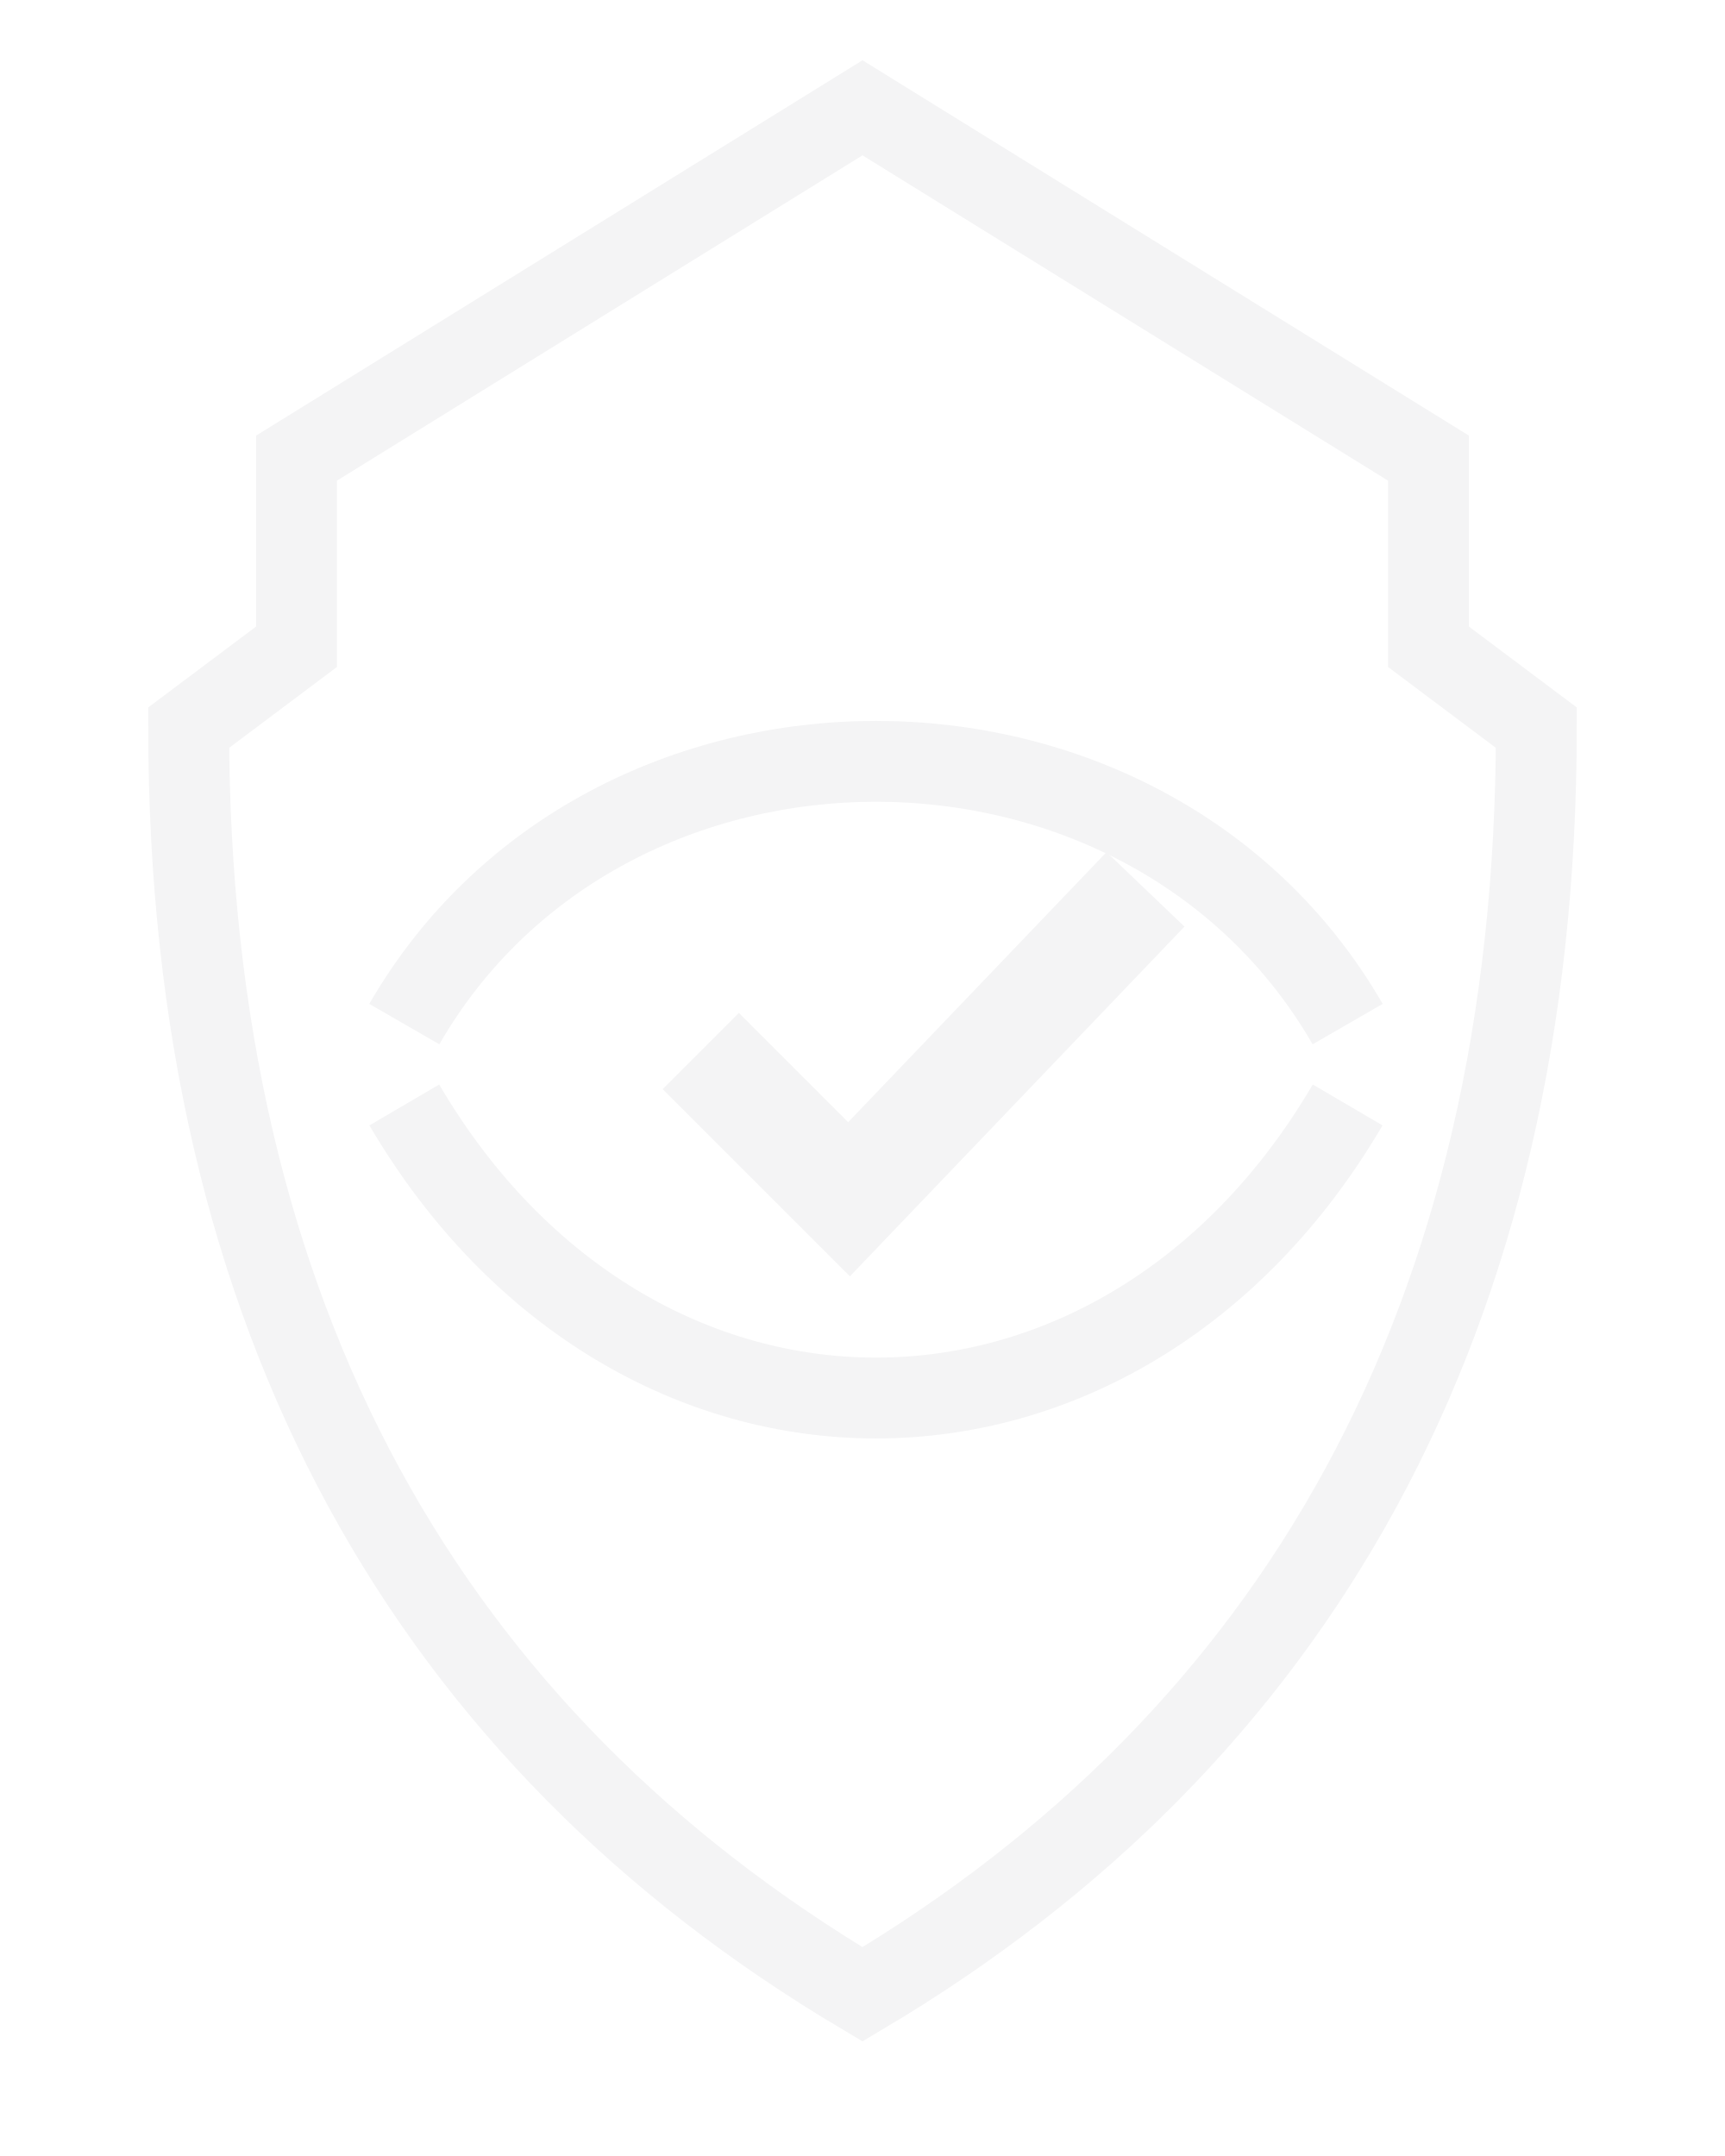
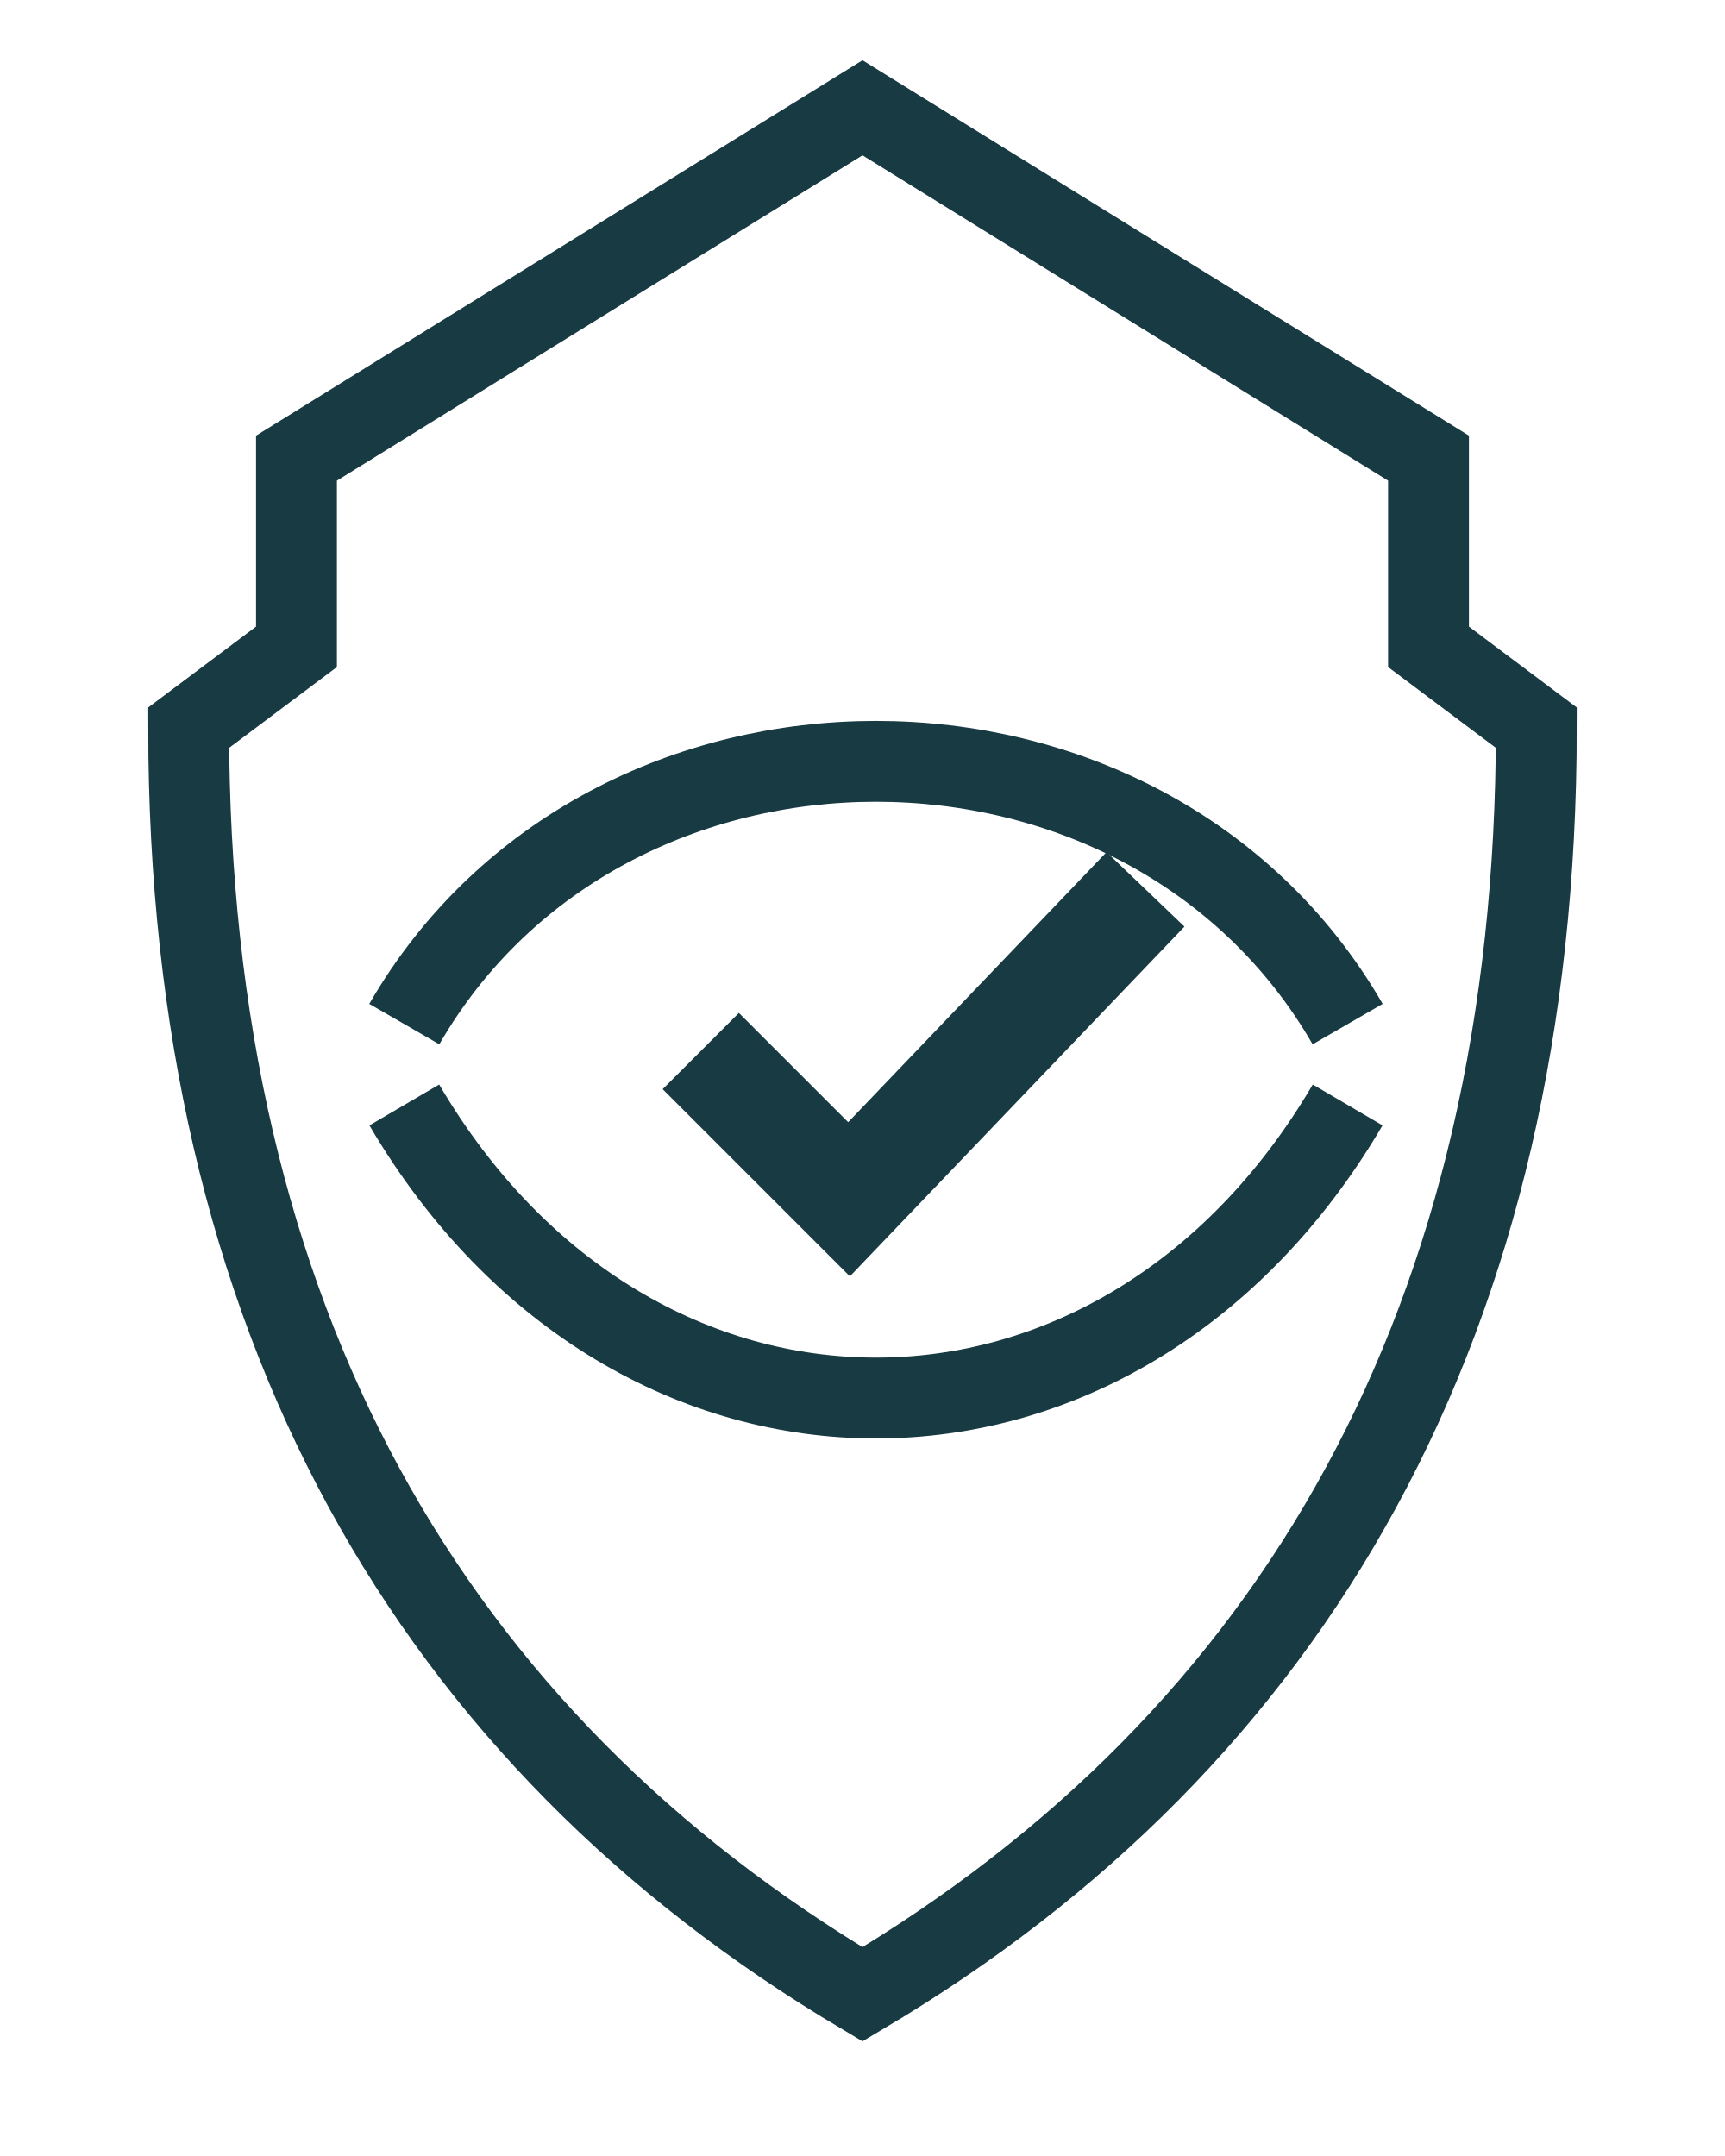
<svg xmlns="http://www.w3.org/2000/svg" viewBox="0 0 128 160" role="img" aria-label="TruthLens">
-   <path d="M64 8 106 34V48L114 54C114 98 96 129 64 148 32 129 14 98 14 54L22 48V34Z" fill="none" stroke="#F4F4F5" stroke-width="6" />
-   <path d="M30 76C45 50 85 50 100 76M30 82C47 111 83 111 100 82" fill="none" stroke="#F4F4F5" stroke-width="6" />
-   <path d="m52 78 11 11 22-23" fill="none" stroke="#F4F4F5" stroke-width="8" />
+   <path d="M64 8 106 34V48L114 54C114 98 96 129 64 148 32 129 14 98 14 54L22 48V34Z" fill="none" stroke="#183A42" stroke-width="6" />
+   <path d="M30 76C45 50 85 50 100 76M30 82C47 111 83 111 100 82" fill="none" stroke="#183A42" stroke-width="6" />
+   <path d="m52 78 11 11 22-23" fill="none" stroke="#183A42" stroke-width="8" />
</svg>
